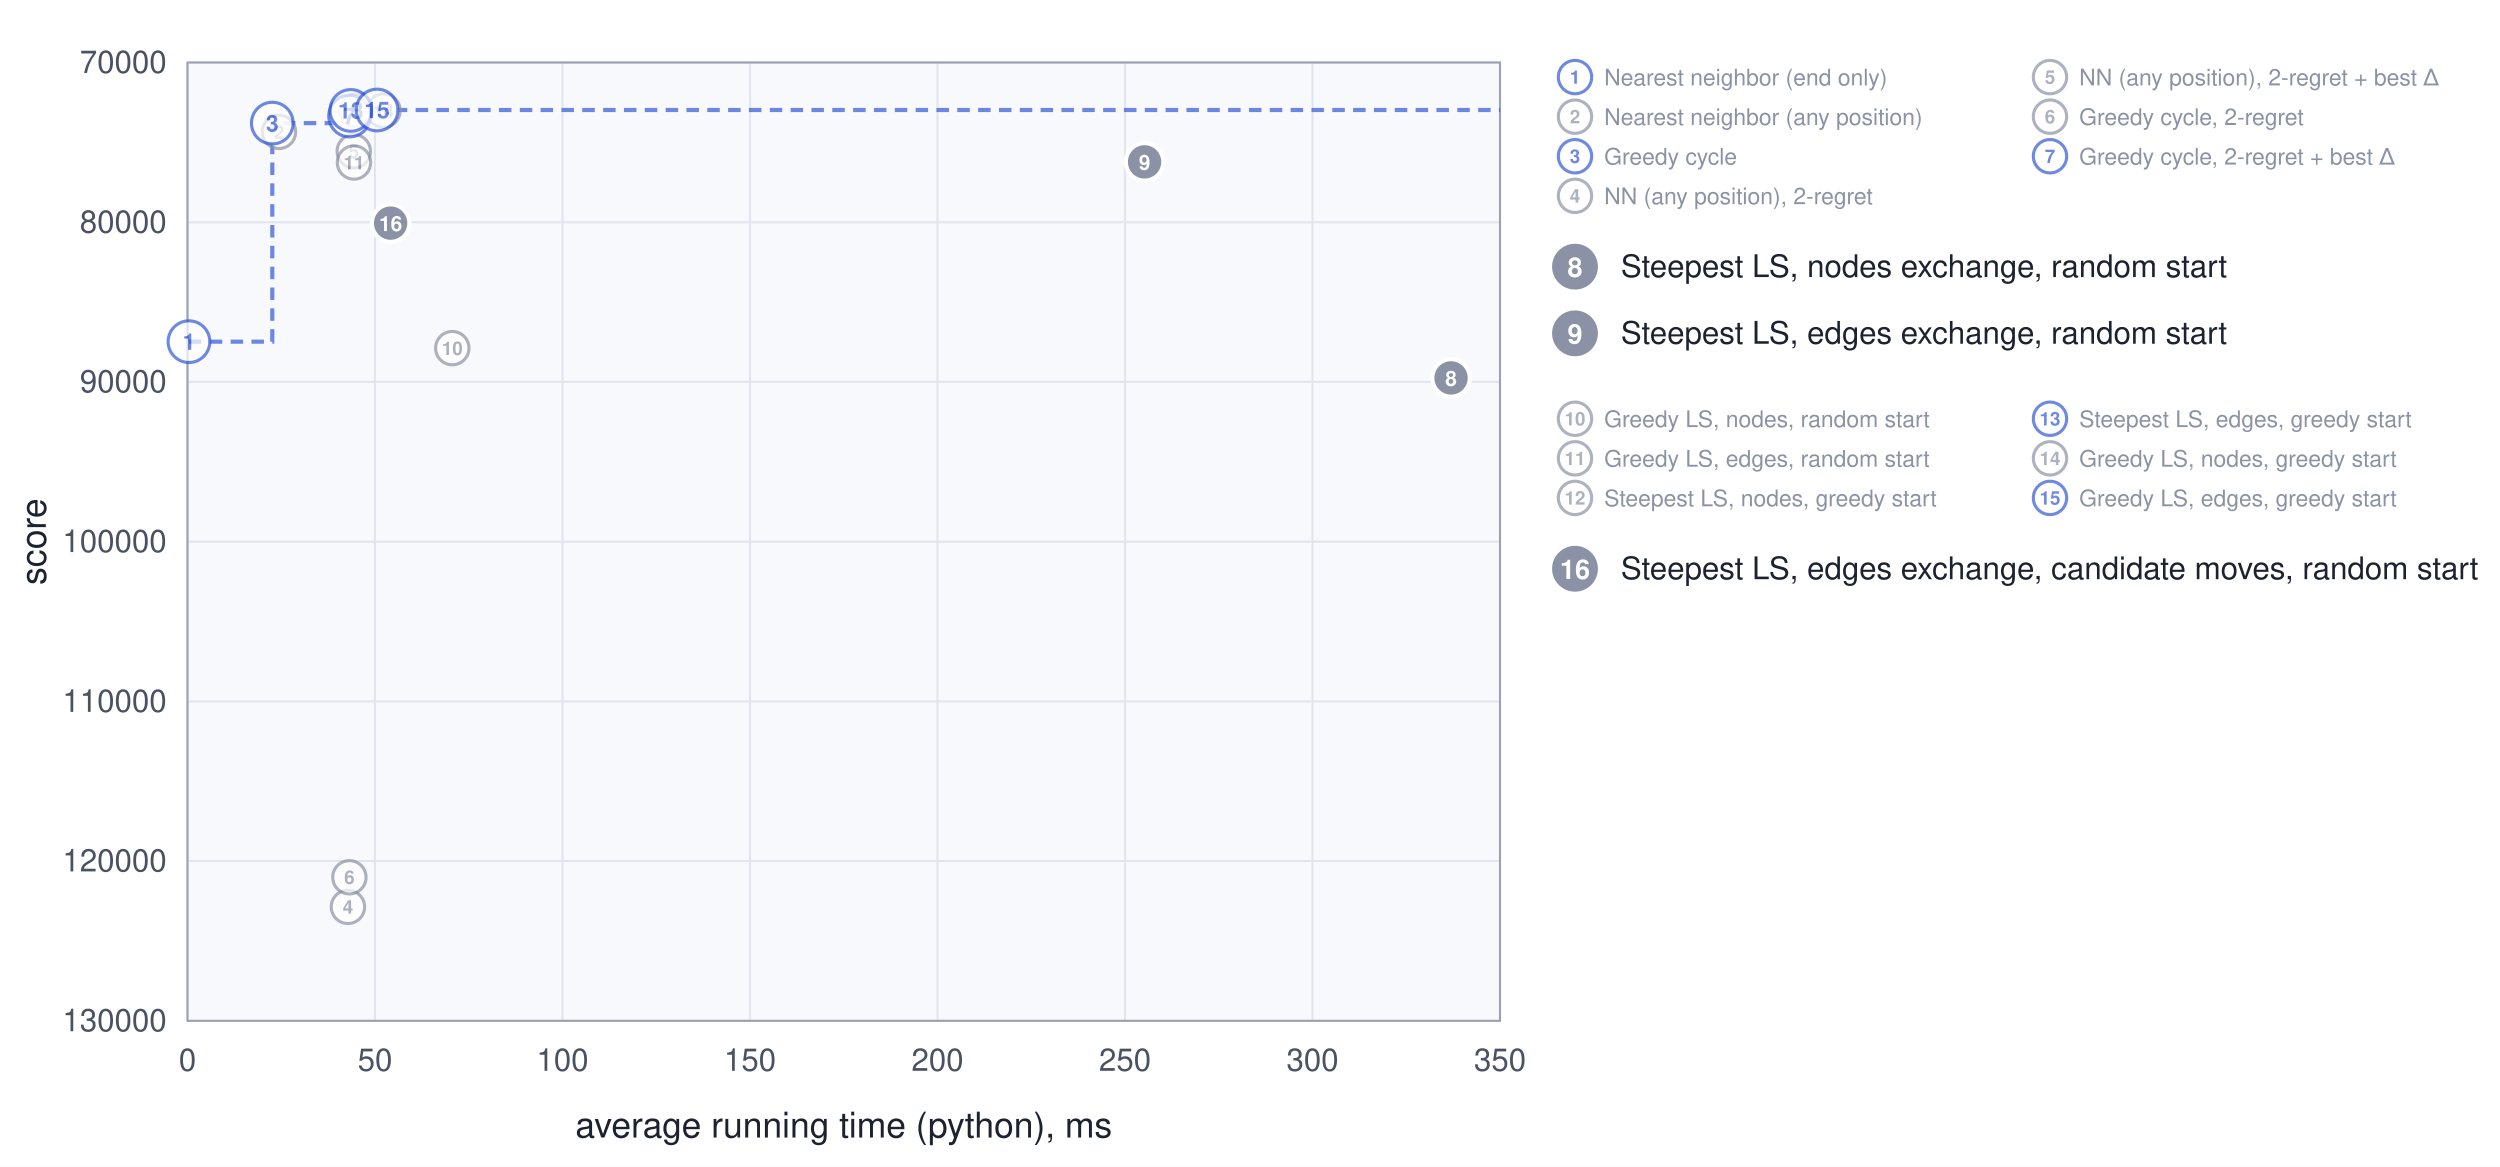
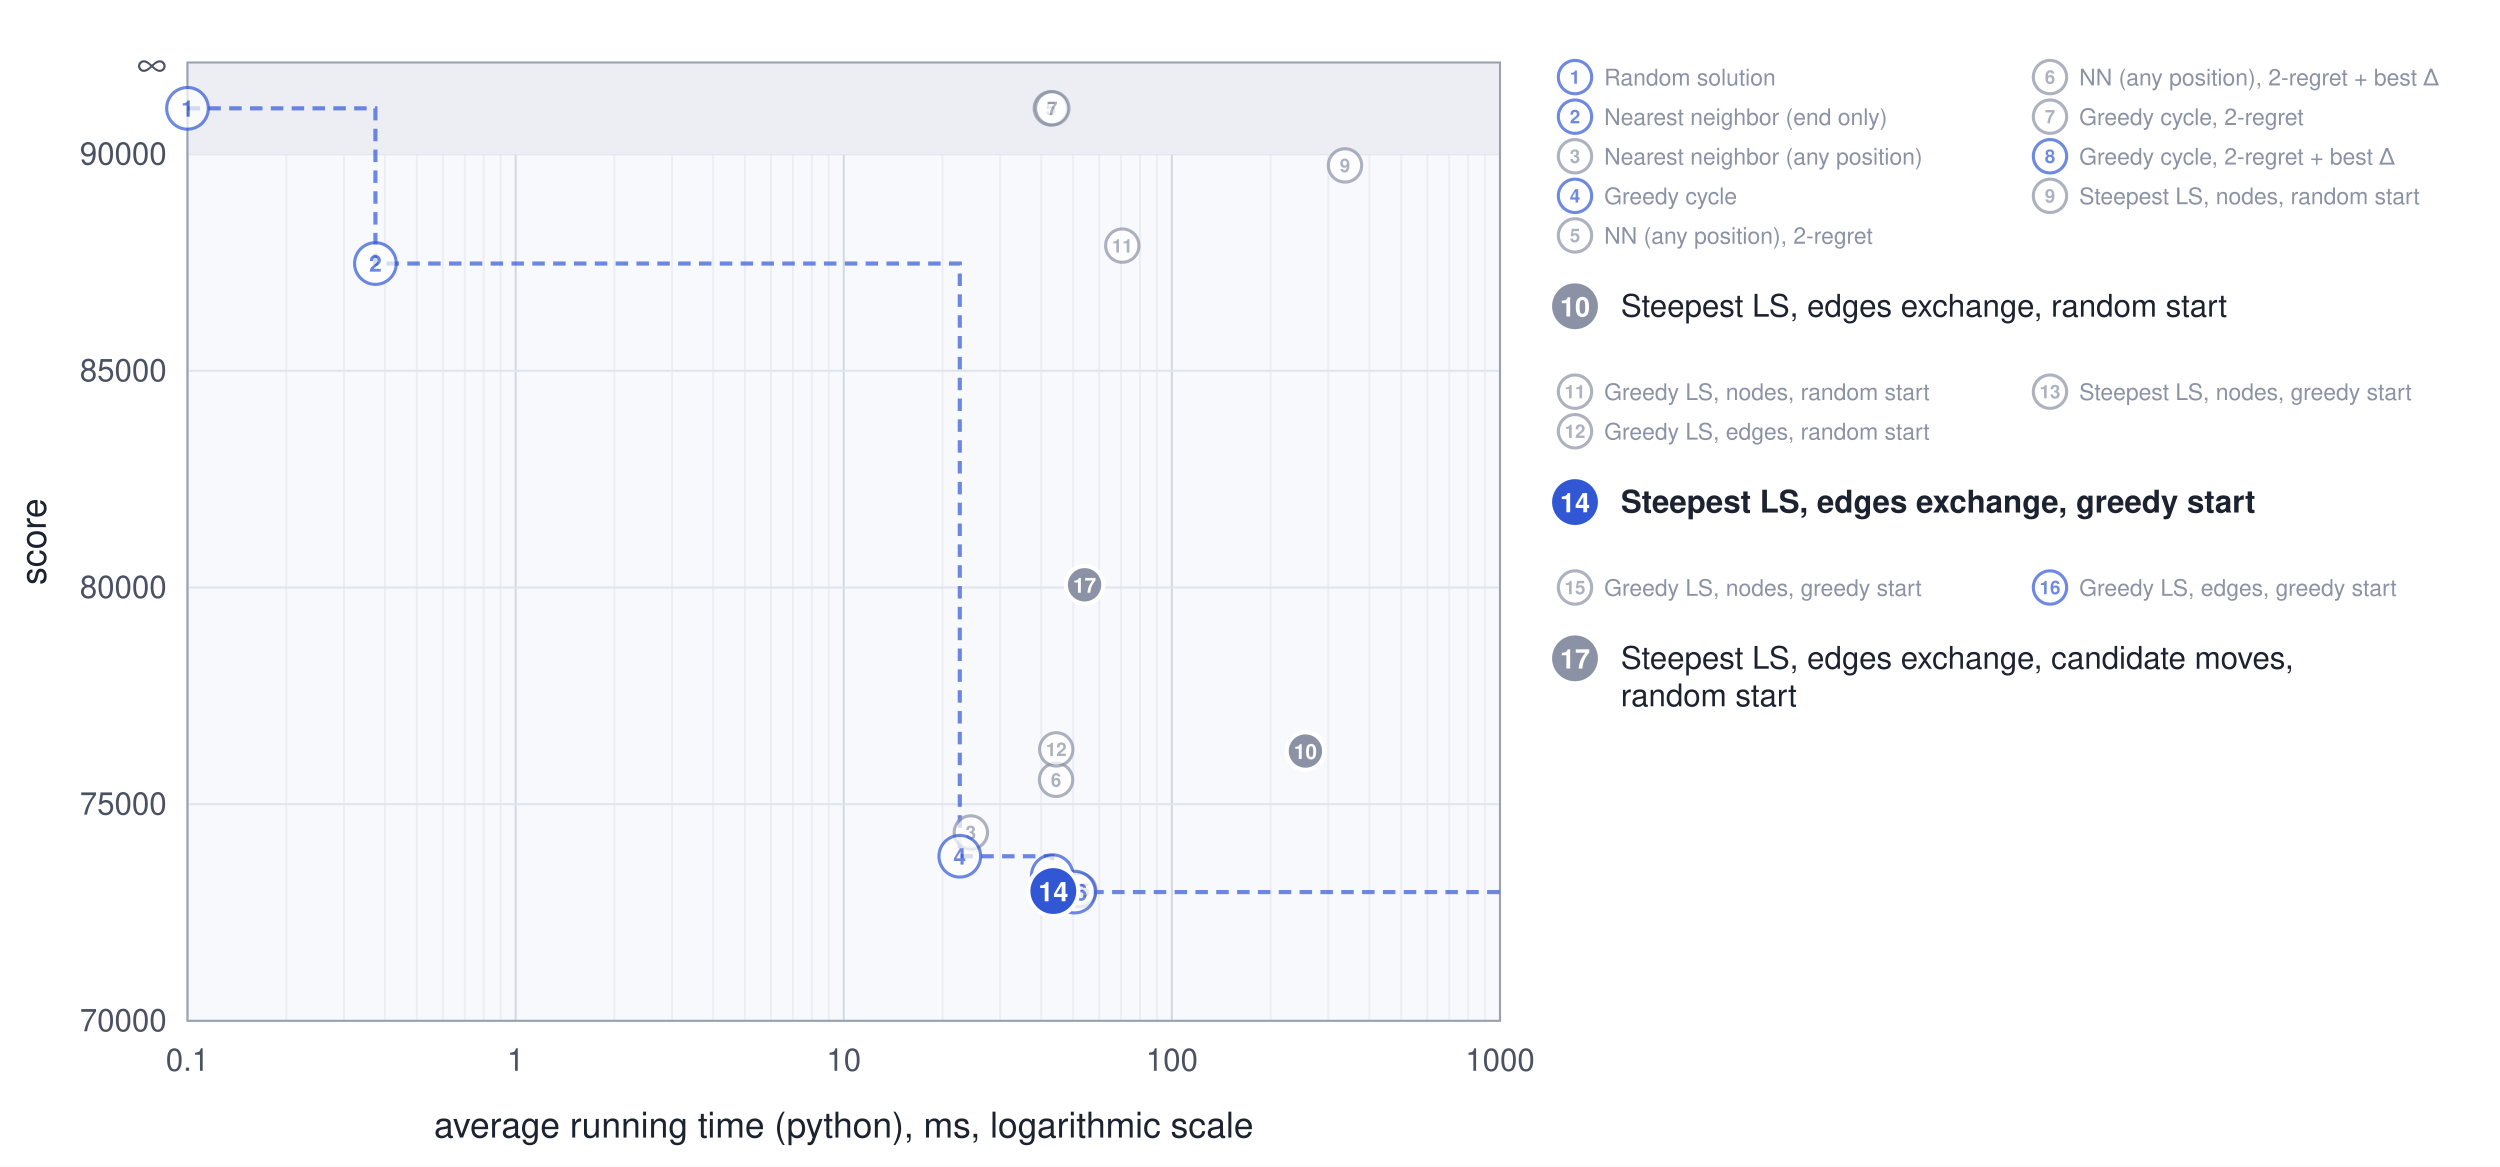
<svg xmlns="http://www.w3.org/2000/svg" viewBox="0 0 1200 560" width="1200" height="560" font-family="Helvetica, Arial, sans-serif" font-size="15">
  <rect width="1200" height="560" fill="#fff" />
  <rect x="90" y="30" width="630" height="460" fill="#f8f9fc" />
-   <line x1="90.0" y1="30" x2="90.0" y2="490" stroke="#e1e5ee" />
-   <text x="90.0" y="514" text-anchor="middle" fill="#4a5163">0</text>
-   <line x1="180.0" y1="30" x2="180.0" y2="490" stroke="#e1e5ee" />
-   <text x="180.0" y="514" text-anchor="middle" fill="#4a5163">50</text>
-   <line x1="270.0" y1="30" x2="270.0" y2="490" stroke="#e1e5ee" />
-   <text x="270.0" y="514" text-anchor="middle" fill="#4a5163">100</text>
-   <line x1="360.0" y1="30" x2="360.0" y2="490" stroke="#e1e5ee" />
-   <text x="360.0" y="514" text-anchor="middle" fill="#4a5163">150</text>
-   <line x1="450.0" y1="30" x2="450.0" y2="490" stroke="#e1e5ee" />
-   <text x="450.0" y="514" text-anchor="middle" fill="#4a5163">200</text>
-   <line x1="540.0" y1="30" x2="540.0" y2="490" stroke="#e1e5ee" />
-   <text x="540.0" y="514" text-anchor="middle" fill="#4a5163">250</text>
-   <line x1="630.0" y1="30" x2="630.0" y2="490" stroke="#e1e5ee" />
-   <text x="630.0" y="514" text-anchor="middle" fill="#4a5163">300</text>
-   <line x1="720.0" y1="30" x2="720.0" y2="490" stroke="#e1e5ee" />
-   <text x="720.0" y="514" text-anchor="middle" fill="#4a5163">350</text>
-   <line x1="90" y1="30.0" x2="720" y2="30.0" stroke="#e1e5ee" />
-   <text x="80" y="35.0" text-anchor="end" fill="#4a5163">70000</text>
-   <line x1="90" y1="106.7" x2="720" y2="106.7" stroke="#e1e5ee" />
-   <text x="80" y="111.7" text-anchor="end" fill="#4a5163">80000</text>
-   <line x1="90" y1="183.3" x2="720" y2="183.3" stroke="#e1e5ee" />
-   <text x="80" y="188.3" text-anchor="end" fill="#4a5163">90000</text>
-   <line x1="90" y1="260.0" x2="720" y2="260.0" stroke="#e1e5ee" />
-   <text x="80" y="265.0" text-anchor="end" fill="#4a5163">100000</text>
-   <line x1="90" y1="336.7" x2="720" y2="336.7" stroke="#e1e5ee" />
-   <text x="80" y="341.7" text-anchor="end" fill="#4a5163">110000</text>
-   <line x1="90" y1="413.3" x2="720" y2="413.3" stroke="#e1e5ee" />
-   <text x="80" y="418.3" text-anchor="end" fill="#4a5163">120000</text>
+   <line x1="90.0" y1="30" x2="90.0" y2="490" stroke="#d3d8e3" />
+   <text x="90.0" y="514" text-anchor="middle" fill="#4a5163">0.1</text>
+   <line x1="137.4" y1="30" x2="137.4" y2="490" stroke="#eceef4" />
+   <line x1="165.1" y1="30" x2="165.1" y2="490" stroke="#eceef4" />
+   <line x1="184.8" y1="30" x2="184.8" y2="490" stroke="#eceef4" />
+   <line x1="200.1" y1="30" x2="200.1" y2="490" stroke="#eceef4" />
+   <line x1="212.6" y1="30" x2="212.6" y2="490" stroke="#eceef4" />
+   <line x1="223.1" y1="30" x2="223.1" y2="490" stroke="#eceef4" />
+   <line x1="232.2" y1="30" x2="232.2" y2="490" stroke="#eceef4" />
+   <line x1="240.3" y1="30" x2="240.3" y2="490" stroke="#eceef4" />
+   <line x1="247.5" y1="30" x2="247.5" y2="490" stroke="#d3d8e3" />
+   <text x="247.5" y="514" text-anchor="middle" fill="#4a5163">1</text>
+   <line x1="294.9" y1="30" x2="294.9" y2="490" stroke="#eceef4" />
+   <line x1="322.6" y1="30" x2="322.6" y2="490" stroke="#eceef4" />
+   <line x1="342.3" y1="30" x2="342.3" y2="490" stroke="#eceef4" />
+   <line x1="357.6" y1="30" x2="357.6" y2="490" stroke="#eceef4" />
+   <line x1="370.1" y1="30" x2="370.1" y2="490" stroke="#eceef4" />
+   <line x1="380.6" y1="30" x2="380.6" y2="490" stroke="#eceef4" />
+   <line x1="389.7" y1="30" x2="389.7" y2="490" stroke="#eceef4" />
+   <line x1="397.8" y1="30" x2="397.8" y2="490" stroke="#eceef4" />
+   <line x1="405.0" y1="30" x2="405.0" y2="490" stroke="#d3d8e3" />
+   <text x="405.0" y="514" text-anchor="middle" fill="#4a5163">10</text>
+   <line x1="452.4" y1="30" x2="452.4" y2="490" stroke="#eceef4" />
+   <line x1="480.1" y1="30" x2="480.1" y2="490" stroke="#eceef4" />
+   <line x1="499.8" y1="30" x2="499.8" y2="490" stroke="#eceef4" />
+   <line x1="515.1" y1="30" x2="515.1" y2="490" stroke="#eceef4" />
+   <line x1="527.6" y1="30" x2="527.6" y2="490" stroke="#eceef4" />
+   <line x1="538.1" y1="30" x2="538.1" y2="490" stroke="#eceef4" />
+   <line x1="547.2" y1="30" x2="547.2" y2="490" stroke="#eceef4" />
+   <line x1="555.3" y1="30" x2="555.3" y2="490" stroke="#eceef4" />
+   <line x1="562.5" y1="30" x2="562.5" y2="490" stroke="#d3d8e3" />
+   <text x="562.5" y="514" text-anchor="middle" fill="#4a5163">100</text>
+   <line x1="609.9" y1="30" x2="609.9" y2="490" stroke="#eceef4" />
+   <line x1="637.6" y1="30" x2="637.6" y2="490" stroke="#eceef4" />
+   <line x1="657.3" y1="30" x2="657.3" y2="490" stroke="#eceef4" />
+   <line x1="672.6" y1="30" x2="672.6" y2="490" stroke="#eceef4" />
+   <line x1="685.1" y1="30" x2="685.1" y2="490" stroke="#eceef4" />
+   <line x1="695.6" y1="30" x2="695.6" y2="490" stroke="#eceef4" />
+   <line x1="704.7" y1="30" x2="704.7" y2="490" stroke="#eceef4" />
+   <line x1="712.8" y1="30" x2="712.8" y2="490" stroke="#eceef4" />
+   <line x1="720.0" y1="30" x2="720.0" y2="490" stroke="#d3d8e3" />
+   <text x="720.0" y="514" text-anchor="middle" fill="#4a5163">1000</text>
  <line x1="90" y1="490.0" x2="720" y2="490.0" stroke="#e1e5ee" />
-   <text x="80" y="495.0" text-anchor="end" fill="#4a5163">130000</text>
+   <text x="80" y="495.0" text-anchor="end" fill="#4a5163">70000</text>
+   <line x1="90" y1="386.0" x2="720" y2="386.0" stroke="#e1e5ee" />
+   <text x="80" y="391.0" text-anchor="end" fill="#4a5163">75000</text>
+   <line x1="90" y1="282.0" x2="720" y2="282.0" stroke="#e1e5ee" />
+   <text x="80" y="287.0" text-anchor="end" fill="#4a5163">80000</text>
+   <line x1="90" y1="178.0" x2="720" y2="178.0" stroke="#e1e5ee" />
+   <text x="80" y="183.0" text-anchor="end" fill="#4a5163">85000</text>
+   <line x1="90" y1="74.0" x2="720" y2="74.0" stroke="#e1e5ee" />
+   <text x="80" y="79.0" text-anchor="end" fill="#4a5163">90000</text>
+   <rect x="90" y="30" width="630" height="44" fill="#eceef4" />
+   <text x="80" y="37" text-anchor="end" font-size="20" fill="#4a5163">∞</text>
  <rect x="90" y="30" width="630" height="460" fill="none" stroke="#9aa1b3" />
-   <text x="405.0" y="546" text-anchor="middle" font-size="17" fill="#1c2230">average running time (python), ms</text>
+   <text x="405.0" y="546" text-anchor="middle" font-size="17" fill="#1c2230">average running time (python), ms, logarithmic scale</text>
  <text transform="translate(22,260.0) rotate(-90)" text-anchor="middle" font-size="17" fill="#1c2230">score</text>
-   <path d="M90.7,164.0H130.7V59.1H167.8V55.7H168.4V53.0H181.0V52.8H720" fill="none" stroke="#3157d5" stroke-width="2" stroke-dasharray="6 4" opacity=".7" />
+   <path d="M90.0,52.0H180.2V126.5H460.7V411.0H505.1V420.3H505.6V427.7H515.8V428.2H720" fill="none" stroke="#3157d5" stroke-width="2" stroke-dasharray="6 4" opacity=".7" />
  <g opacity=".7">
    <circle cx="756.0" cy="37.0" r="8" fill="#fff" stroke="#3157d5" stroke-width="1.5" />
    <text x="756.0" y="40.2" text-anchor="middle" fill="#3157d5" font-size="9" font-weight="bold">1</text>
  </g>
-   <text x="770" y="41" fill="#8b92a5" font-size="11">Nearest neighbor (end only)</text>
-   <g opacity=".7">
-     <circle cx="756.0" cy="56.0" r="8" fill="#fff" stroke="#8b92a5" stroke-width="1.5" />
-     <text x="756.0" y="59.2" text-anchor="middle" fill="#8b92a5" font-size="9" font-weight="bold">2</text>
-   </g>
-   <text x="770" y="60" fill="#8b92a5" font-size="11">Nearest neighbor (any position)</text>
-   <g opacity=".7">
-     <circle cx="756.0" cy="75.0" r="8" fill="#fff" stroke="#3157d5" stroke-width="1.5" />
-     <text x="756.0" y="78.2" text-anchor="middle" fill="#3157d5" font-size="9" font-weight="bold">3</text>
-   </g>
-   <text x="770" y="79" fill="#8b92a5" font-size="11">Greedy cycle</text>
-   <g opacity=".7">
-     <circle cx="756.0" cy="94.0" r="8" fill="#fff" stroke="#8b92a5" stroke-width="1.5" />
-     <text x="756.0" y="97.2" text-anchor="middle" fill="#8b92a5" font-size="9" font-weight="bold">4</text>
-   </g>
-   <text x="770" y="98" fill="#8b92a5" font-size="11">NN (any position), 2-regret</text>
+   <text x="770" y="41" fill="#8b92a5" font-size="11">Random solution</text>
+   <g opacity=".7">
+     <circle cx="756.0" cy="56.0" r="8" fill="#fff" stroke="#3157d5" stroke-width="1.5" />
+     <text x="756.0" y="59.2" text-anchor="middle" fill="#3157d5" font-size="9" font-weight="bold">2</text>
+   </g>
+   <text x="770" y="60" fill="#8b92a5" font-size="11">Nearest neighbor (end only)</text>
+   <g opacity=".7">
+     <circle cx="756.0" cy="75.0" r="8" fill="#fff" stroke="#8b92a5" stroke-width="1.5" />
+     <text x="756.0" y="78.2" text-anchor="middle" fill="#8b92a5" font-size="9" font-weight="bold">3</text>
+   </g>
+   <text x="770" y="79" fill="#8b92a5" font-size="11">Nearest neighbor (any position)</text>
+   <g opacity=".7">
+     <circle cx="756.0" cy="94.0" r="8" fill="#fff" stroke="#3157d5" stroke-width="1.5" />
+     <text x="756.0" y="97.2" text-anchor="middle" fill="#3157d5" font-size="9" font-weight="bold">4</text>
+   </g>
+   <text x="770" y="98" fill="#8b92a5" font-size="11">Greedy cycle</text>
+   <g opacity=".7">
+     <circle cx="756.0" cy="113.0" r="8" fill="#fff" stroke="#8b92a5" stroke-width="1.5" />
+     <text x="756.0" y="116.2" text-anchor="middle" fill="#8b92a5" font-size="9" font-weight="bold">5</text>
+   </g>
+   <text x="770" y="117" fill="#8b92a5" font-size="11">NN (any position), 2-regret</text>
  <g opacity=".7">
    <circle cx="984.0" cy="37.0" r="8" fill="#fff" stroke="#8b92a5" stroke-width="1.5" />
-     <text x="984.0" y="40.2" text-anchor="middle" fill="#8b92a5" font-size="9" font-weight="bold">5</text>
+     <text x="984.0" y="40.2" text-anchor="middle" fill="#8b92a5" font-size="9" font-weight="bold">6</text>
  </g>
  <text x="998" y="41" fill="#8b92a5" font-size="11">NN (any position), 2-regret + best Δ</text>
  <g opacity=".7">
    <circle cx="984.0" cy="56.0" r="8" fill="#fff" stroke="#8b92a5" stroke-width="1.5" />
-     <text x="984.0" y="59.2" text-anchor="middle" fill="#8b92a5" font-size="9" font-weight="bold">6</text>
+     <text x="984.0" y="59.2" text-anchor="middle" fill="#8b92a5" font-size="9" font-weight="bold">7</text>
  </g>
  <text x="998" y="60" fill="#8b92a5" font-size="11">Greedy cycle, 2-regret</text>
  <g opacity=".7">
    <circle cx="984.0" cy="75.0" r="8" fill="#fff" stroke="#3157d5" stroke-width="1.5" />
-     <text x="984.0" y="78.2" text-anchor="middle" fill="#3157d5" font-size="9" font-weight="bold">7</text>
+     <text x="984.0" y="78.2" text-anchor="middle" fill="#3157d5" font-size="9" font-weight="bold">8</text>
  </g>
  <text x="998" y="79" fill="#8b92a5" font-size="11">Greedy cycle, 2-regret + best Δ</text>
-   <circle cx="756.0" cy="128.0" r="12" fill="#8b92a5" stroke="#fff" stroke-width="2" />
-   <text x="756.0" y="132.9" text-anchor="middle" fill="#fff" font-size="13" font-weight="bold">8</text>
-   <text x="778" y="133" fill="#1c2230">Steepest LS, nodes exchange, random start</text>
-   <circle cx="756.0" cy="160.0" r="12" fill="#8b92a5" stroke="#fff" stroke-width="2" />
-   <text x="756.0" y="164.9" text-anchor="middle" fill="#fff" font-size="13" font-weight="bold">9</text>
-   <text x="778" y="165" fill="#1c2230">Steepest LS, edges exchange, random start</text>
-   <g opacity=".7">
-     <circle cx="756.0" cy="201.0" r="8" fill="#fff" stroke="#8b92a5" stroke-width="1.5" />
-     <text x="756.0" y="204.2" text-anchor="middle" fill="#8b92a5" font-size="9" font-weight="bold">10</text>
-   </g>
-   <text x="770" y="205" fill="#8b92a5" font-size="11">Greedy LS, nodes, random start</text>
-   <g opacity=".7">
-     <circle cx="756.0" cy="220.0" r="8" fill="#fff" stroke="#8b92a5" stroke-width="1.5" />
-     <text x="756.0" y="223.2" text-anchor="middle" fill="#8b92a5" font-size="9" font-weight="bold">11</text>
-   </g>
-   <text x="770" y="224" fill="#8b92a5" font-size="11">Greedy LS, edges, random start</text>
-   <g opacity=".7">
-     <circle cx="756.0" cy="239.0" r="8" fill="#fff" stroke="#8b92a5" stroke-width="1.5" />
-     <text x="756.0" y="242.2" text-anchor="middle" fill="#8b92a5" font-size="9" font-weight="bold">12</text>
-   </g>
-   <text x="770" y="243" fill="#8b92a5" font-size="11">Steepest LS, nodes, greedy start</text>
-   <g opacity=".7">
-     <circle cx="984.0" cy="201.0" r="8" fill="#fff" stroke="#3157d5" stroke-width="1.5" />
-     <text x="984.0" y="204.2" text-anchor="middle" fill="#3157d5" font-size="9" font-weight="bold">13</text>
-   </g>
-   <text x="998" y="205" fill="#8b92a5" font-size="11">Steepest LS, edges, greedy start</text>
-   <g opacity=".7">
-     <circle cx="984.0" cy="220.0" r="8" fill="#fff" stroke="#8b92a5" stroke-width="1.5" />
-     <text x="984.0" y="223.2" text-anchor="middle" fill="#8b92a5" font-size="9" font-weight="bold">14</text>
-   </g>
-   <text x="998" y="224" fill="#8b92a5" font-size="11">Greedy LS, nodes, greedy start</text>
-   <g opacity=".7">
-     <circle cx="984.0" cy="239.0" r="8" fill="#fff" stroke="#3157d5" stroke-width="1.5" />
-     <text x="984.0" y="242.2" text-anchor="middle" fill="#3157d5" font-size="9" font-weight="bold">15</text>
-   </g>
-   <text x="998" y="243" fill="#8b92a5" font-size="11">Greedy LS, edges, greedy start</text>
-   <circle cx="756.0" cy="273.0" r="12" fill="#8b92a5" stroke="#fff" stroke-width="2" />
-   <text x="756.0" y="277.9" text-anchor="middle" fill="#fff" font-size="13" font-weight="bold">16</text>
-   <text x="778" y="278" fill="#1c2230">Steepest LS, edges exchange, candidate moves, random start</text>
-   <g opacity=".7">
-     <circle cx="133.9" cy="63.3" r="8" fill="#fff" stroke="#8b92a5" stroke-width="1.5" />
-     <text x="133.9" y="66.6" text-anchor="middle" fill="#8b92a5" font-size="9" font-weight="bold">2</text>
-   </g>
-   <g opacity=".7">
-     <circle cx="167.0" cy="435.3" r="8" fill="#fff" stroke="#8b92a5" stroke-width="1.5" />
-     <text x="167.0" y="438.5" text-anchor="middle" fill="#8b92a5" font-size="9" font-weight="bold">4</text>
-   </g>
-   <g opacity=".7">
-     <circle cx="169.8" cy="72.6" r="8" fill="#fff" stroke="#8b92a5" stroke-width="1.5" />
-     <text x="169.8" y="75.9" text-anchor="middle" fill="#8b92a5" font-size="9" font-weight="bold">5</text>
-   </g>
-   <g opacity=".7">
-     <circle cx="167.7" cy="421.1" r="8" fill="#fff" stroke="#8b92a5" stroke-width="1.5" />
-     <text x="167.7" y="424.3" text-anchor="middle" fill="#8b92a5" font-size="9" font-weight="bold">6</text>
-   </g>
-   <g opacity=".7">
-     <circle cx="217.1" cy="167.1" r="8" fill="#fff" stroke="#8b92a5" stroke-width="1.5" />
-     <text x="217.1" y="170.4" text-anchor="middle" fill="#8b92a5" font-size="9" font-weight="bold">10</text>
-   </g>
-   <g opacity=".7">
-     <circle cx="169.9" cy="78.0" r="8" fill="#fff" stroke="#8b92a5" stroke-width="1.5" />
-     <text x="169.9" y="81.3" text-anchor="middle" fill="#8b92a5" font-size="9" font-weight="bold">11</text>
-   </g>
-   <g opacity=".7">
-     <circle cx="171.0" cy="53.1" r="8" fill="#fff" stroke="#8b92a5" stroke-width="1.5" />
-     <text x="171.0" y="56.4" text-anchor="middle" fill="#8b92a5" font-size="9" font-weight="bold">12</text>
-   </g>
-   <g opacity=".7">
-     <circle cx="184.1" cy="53.1" r="8" fill="#fff" stroke="#8b92a5" stroke-width="1.5" />
-     <text x="184.1" y="56.4" text-anchor="middle" fill="#8b92a5" font-size="9" font-weight="bold">14</text>
-   </g>
-   <circle cx="696.5" cy="181.4" r="9" fill="#8b92a5" stroke="#fff" stroke-width="2" />
-   <text x="696.5" y="185.2" text-anchor="middle" fill="#fff" font-size="10" font-weight="bold">8</text>
-   <circle cx="549.4" cy="77.7" r="9" fill="#8b92a5" stroke="#fff" stroke-width="2" />
-   <text x="549.4" y="81.5" text-anchor="middle" fill="#fff" font-size="10" font-weight="bold">9</text>
-   <circle cx="187.5" cy="107.1" r="9" fill="#8b92a5" stroke="#fff" stroke-width="2" />
-   <text x="187.5" y="110.9" text-anchor="middle" fill="#fff" font-size="10" font-weight="bold">16</text>
-   <g opacity=".7">
-     <circle cx="90.7" cy="164.0" r="10" fill="#fff" stroke="#3157d5" stroke-width="1.5" />
-     <text x="90.7" y="167.9" text-anchor="middle" fill="#3157d5" font-size="11" font-weight="bold">1</text>
-   </g>
-   <g opacity=".7">
-     <circle cx="130.7" cy="59.1" r="10" fill="#fff" stroke="#3157d5" stroke-width="1.5" />
-     <text x="130.7" y="63.1" text-anchor="middle" fill="#3157d5" font-size="11" font-weight="bold">3</text>
-   </g>
-   <g opacity=".7">
-     <circle cx="167.8" cy="55.7" r="10" fill="#fff" stroke="#3157d5" stroke-width="1.5" />
-     <text x="167.8" y="59.6" text-anchor="middle" fill="#3157d5" font-size="11" font-weight="bold">7</text>
-   </g>
-   <g opacity=".7">
-     <circle cx="168.4" cy="53.0" r="10" fill="#fff" stroke="#3157d5" stroke-width="1.5" />
-     <text x="168.4" y="56.9" text-anchor="middle" fill="#3157d5" font-size="11" font-weight="bold">13</text>
-   </g>
-   <g opacity=".7">
-     <circle cx="181.0" cy="52.8" r="10" fill="#fff" stroke="#3157d5" stroke-width="1.5" />
-     <text x="181.0" y="56.7" text-anchor="middle" fill="#3157d5" font-size="11" font-weight="bold">15</text>
-   </g>
+   <g opacity=".7">
+     <circle cx="984.0" cy="94.0" r="8" fill="#fff" stroke="#8b92a5" stroke-width="1.5" />
+     <text x="984.0" y="97.2" text-anchor="middle" fill="#8b92a5" font-size="9" font-weight="bold">9</text>
+   </g>
+   <text x="998" y="98" fill="#8b92a5" font-size="11">Steepest LS, nodes, random start</text>
+   <circle cx="756.0" cy="147.0" r="12" fill="#8b92a5" stroke="#fff" stroke-width="2" />
+   <text x="756.0" y="151.9" text-anchor="middle" fill="#fff" font-size="13" font-weight="bold">10</text>
+   <text x="778" y="152" fill="#1c2230">
+     <tspan x="778" dy="0">Steepest LS, edges exchange, random start</tspan>
+   </text>
+   <g opacity=".7">
+     <circle cx="756.0" cy="188.0" r="8" fill="#fff" stroke="#8b92a5" stroke-width="1.5" />
+     <text x="756.0" y="191.2" text-anchor="middle" fill="#8b92a5" font-size="9" font-weight="bold">11</text>
+   </g>
+   <text x="770" y="192" fill="#8b92a5" font-size="11">Greedy LS, nodes, random start</text>
+   <g opacity=".7">
+     <circle cx="756.0" cy="207.0" r="8" fill="#fff" stroke="#8b92a5" stroke-width="1.5" />
+     <text x="756.0" y="210.2" text-anchor="middle" fill="#8b92a5" font-size="9" font-weight="bold">12</text>
+   </g>
+   <text x="770" y="211" fill="#8b92a5" font-size="11">Greedy LS, edges, random start</text>
+   <g opacity=".7">
+     <circle cx="984.0" cy="188.0" r="8" fill="#fff" stroke="#8b92a5" stroke-width="1.5" />
+     <text x="984.0" y="191.2" text-anchor="middle" fill="#8b92a5" font-size="9" font-weight="bold">13</text>
+   </g>
+   <text x="998" y="192" fill="#8b92a5" font-size="11">Steepest LS, nodes, greedy start</text>
+   <circle cx="756.0" cy="241.0" r="12" fill="#3157d5" stroke="#fff" stroke-width="2" />
+   <text x="756.0" y="245.9" text-anchor="middle" fill="#fff" font-size="13" font-weight="bold">14</text>
+   <text x="778" y="246" fill="#1c2230" font-weight="bold">
+     <tspan x="778" dy="0">Steepest LS, edges exchange, greedy start</tspan>
+   </text>
+   <g opacity=".7">
+     <circle cx="756.0" cy="282.0" r="8" fill="#fff" stroke="#8b92a5" stroke-width="1.5" />
+     <text x="756.0" y="285.2" text-anchor="middle" fill="#8b92a5" font-size="9" font-weight="bold">15</text>
+   </g>
+   <text x="770" y="286" fill="#8b92a5" font-size="11">Greedy LS, nodes, greedy start</text>
+   <g opacity=".7">
+     <circle cx="984.0" cy="282.0" r="8" fill="#fff" stroke="#3157d5" stroke-width="1.5" />
+     <text x="984.0" y="285.2" text-anchor="middle" fill="#3157d5" font-size="9" font-weight="bold">16</text>
+   </g>
+   <text x="998" y="286" fill="#8b92a5" font-size="11">Greedy LS, edges, greedy start</text>
+   <circle cx="756.0" cy="316.0" r="12" fill="#8b92a5" stroke="#fff" stroke-width="2" />
+   <text x="756.0" y="320.9" text-anchor="middle" fill="#fff" font-size="13" font-weight="bold">17</text>
+   <text x="778" y="321" fill="#1c2230">
+     <tspan x="778" dy="0">Steepest LS, edges exchange, candidate moves,</tspan>
+     <tspan x="778" dy="18">random start</tspan>
+   </text>
+   <g opacity=".7">
+     <circle cx="466.0" cy="399.6" r="8" fill="#fff" stroke="#8b92a5" stroke-width="1.5" />
+     <text x="466.0" y="402.8" text-anchor="middle" fill="#8b92a5" font-size="9" font-weight="bold">3</text>
+   </g>
+   <g opacity=".7">
+     <circle cx="504.4" cy="52.0" r="8" fill="#fff" stroke="#8b92a5" stroke-width="1.5" />
+     <text x="504.4" y="55.2" text-anchor="middle" fill="#8b92a5" font-size="9" font-weight="bold">5</text>
+   </g>
+   <g opacity=".7">
+     <circle cx="506.9" cy="374.3" r="8" fill="#fff" stroke="#8b92a5" stroke-width="1.5" />
+     <text x="506.9" y="377.6" text-anchor="middle" fill="#8b92a5" font-size="9" font-weight="bold">6</text>
+   </g>
+   <g opacity=".7">
+     <circle cx="505.1" cy="52.0" r="8" fill="#fff" stroke="#8b92a5" stroke-width="1.5" />
+     <text x="505.1" y="55.2" text-anchor="middle" fill="#8b92a5" font-size="9" font-weight="bold">7</text>
+   </g>
+   <g opacity=".7">
+     <circle cx="645.6" cy="79.4" r="8" fill="#fff" stroke="#8b92a5" stroke-width="1.5" />
+     <text x="645.6" y="82.6" text-anchor="middle" fill="#8b92a5" font-size="9" font-weight="bold">9</text>
+   </g>
+   <g opacity=".7">
+     <circle cx="538.7" cy="117.9" r="8" fill="#fff" stroke="#8b92a5" stroke-width="1.5" />
+     <text x="538.7" y="121.2" text-anchor="middle" fill="#8b92a5" font-size="9" font-weight="bold">11</text>
+   </g>
+   <g opacity=".7">
+     <circle cx="507.0" cy="359.7" r="8" fill="#fff" stroke="#8b92a5" stroke-width="1.5" />
+     <text x="507.0" y="362.9" text-anchor="middle" fill="#8b92a5" font-size="9" font-weight="bold">12</text>
+   </g>
+   <g opacity=".7">
+     <circle cx="507.9" cy="427.2" r="8" fill="#fff" stroke="#8b92a5" stroke-width="1.5" />
+     <text x="507.9" y="430.5" text-anchor="middle" fill="#8b92a5" font-size="9" font-weight="bold">13</text>
+   </g>
+   <g opacity=".7">
+     <circle cx="518.1" cy="427.3" r="8" fill="#fff" stroke="#8b92a5" stroke-width="1.5" />
+     <text x="518.1" y="430.5" text-anchor="middle" fill="#8b92a5" font-size="9" font-weight="bold">15</text>
+   </g>
+   <circle cx="626.6" cy="360.5" r="9" fill="#8b92a5" stroke="#fff" stroke-width="2" />
+   <text x="626.6" y="364.3" text-anchor="middle" fill="#fff" font-size="10" font-weight="bold">10</text>
+   <circle cx="520.6" cy="280.7" r="9" fill="#8b92a5" stroke="#fff" stroke-width="2" />
+   <text x="520.6" y="284.5" text-anchor="middle" fill="#fff" font-size="10" font-weight="bold">17</text>
+   <g opacity=".7">
+     <circle cx="90.0" cy="52.0" r="10" fill="#fff" stroke="#3157d5" stroke-width="1.5" />
+     <text x="90.0" y="56.0" text-anchor="middle" fill="#3157d5" font-size="11" font-weight="bold">1</text>
+   </g>
+   <g opacity=".7">
+     <circle cx="180.2" cy="126.5" r="10" fill="#fff" stroke="#3157d5" stroke-width="1.5" />
+     <text x="180.2" y="130.4" text-anchor="middle" fill="#3157d5" font-size="11" font-weight="bold">2</text>
+   </g>
+   <g opacity=".7">
+     <circle cx="460.7" cy="411.0" r="10" fill="#fff" stroke="#3157d5" stroke-width="1.5" />
+     <text x="460.7" y="415.0" text-anchor="middle" fill="#3157d5" font-size="11" font-weight="bold">4</text>
+   </g>
+   <g opacity=".7">
+     <circle cx="505.1" cy="420.3" r="10" fill="#fff" stroke="#3157d5" stroke-width="1.5" />
+     <text x="505.1" y="424.3" text-anchor="middle" fill="#3157d5" font-size="11" font-weight="bold">8</text>
+   </g>
+   <g opacity=".7">
+     <circle cx="515.8" cy="428.2" r="10" fill="#fff" stroke="#3157d5" stroke-width="1.5" />
+     <text x="515.8" y="432.2" text-anchor="middle" fill="#3157d5" font-size="11" font-weight="bold">16</text>
+   </g>
+   <circle cx="505.6" cy="427.7" r="12" fill="#3157d5" stroke="#fff" stroke-width="2" />
+   <text x="505.6" y="432.6" text-anchor="middle" fill="#fff" font-size="13" font-weight="bold">14</text>
</svg>
